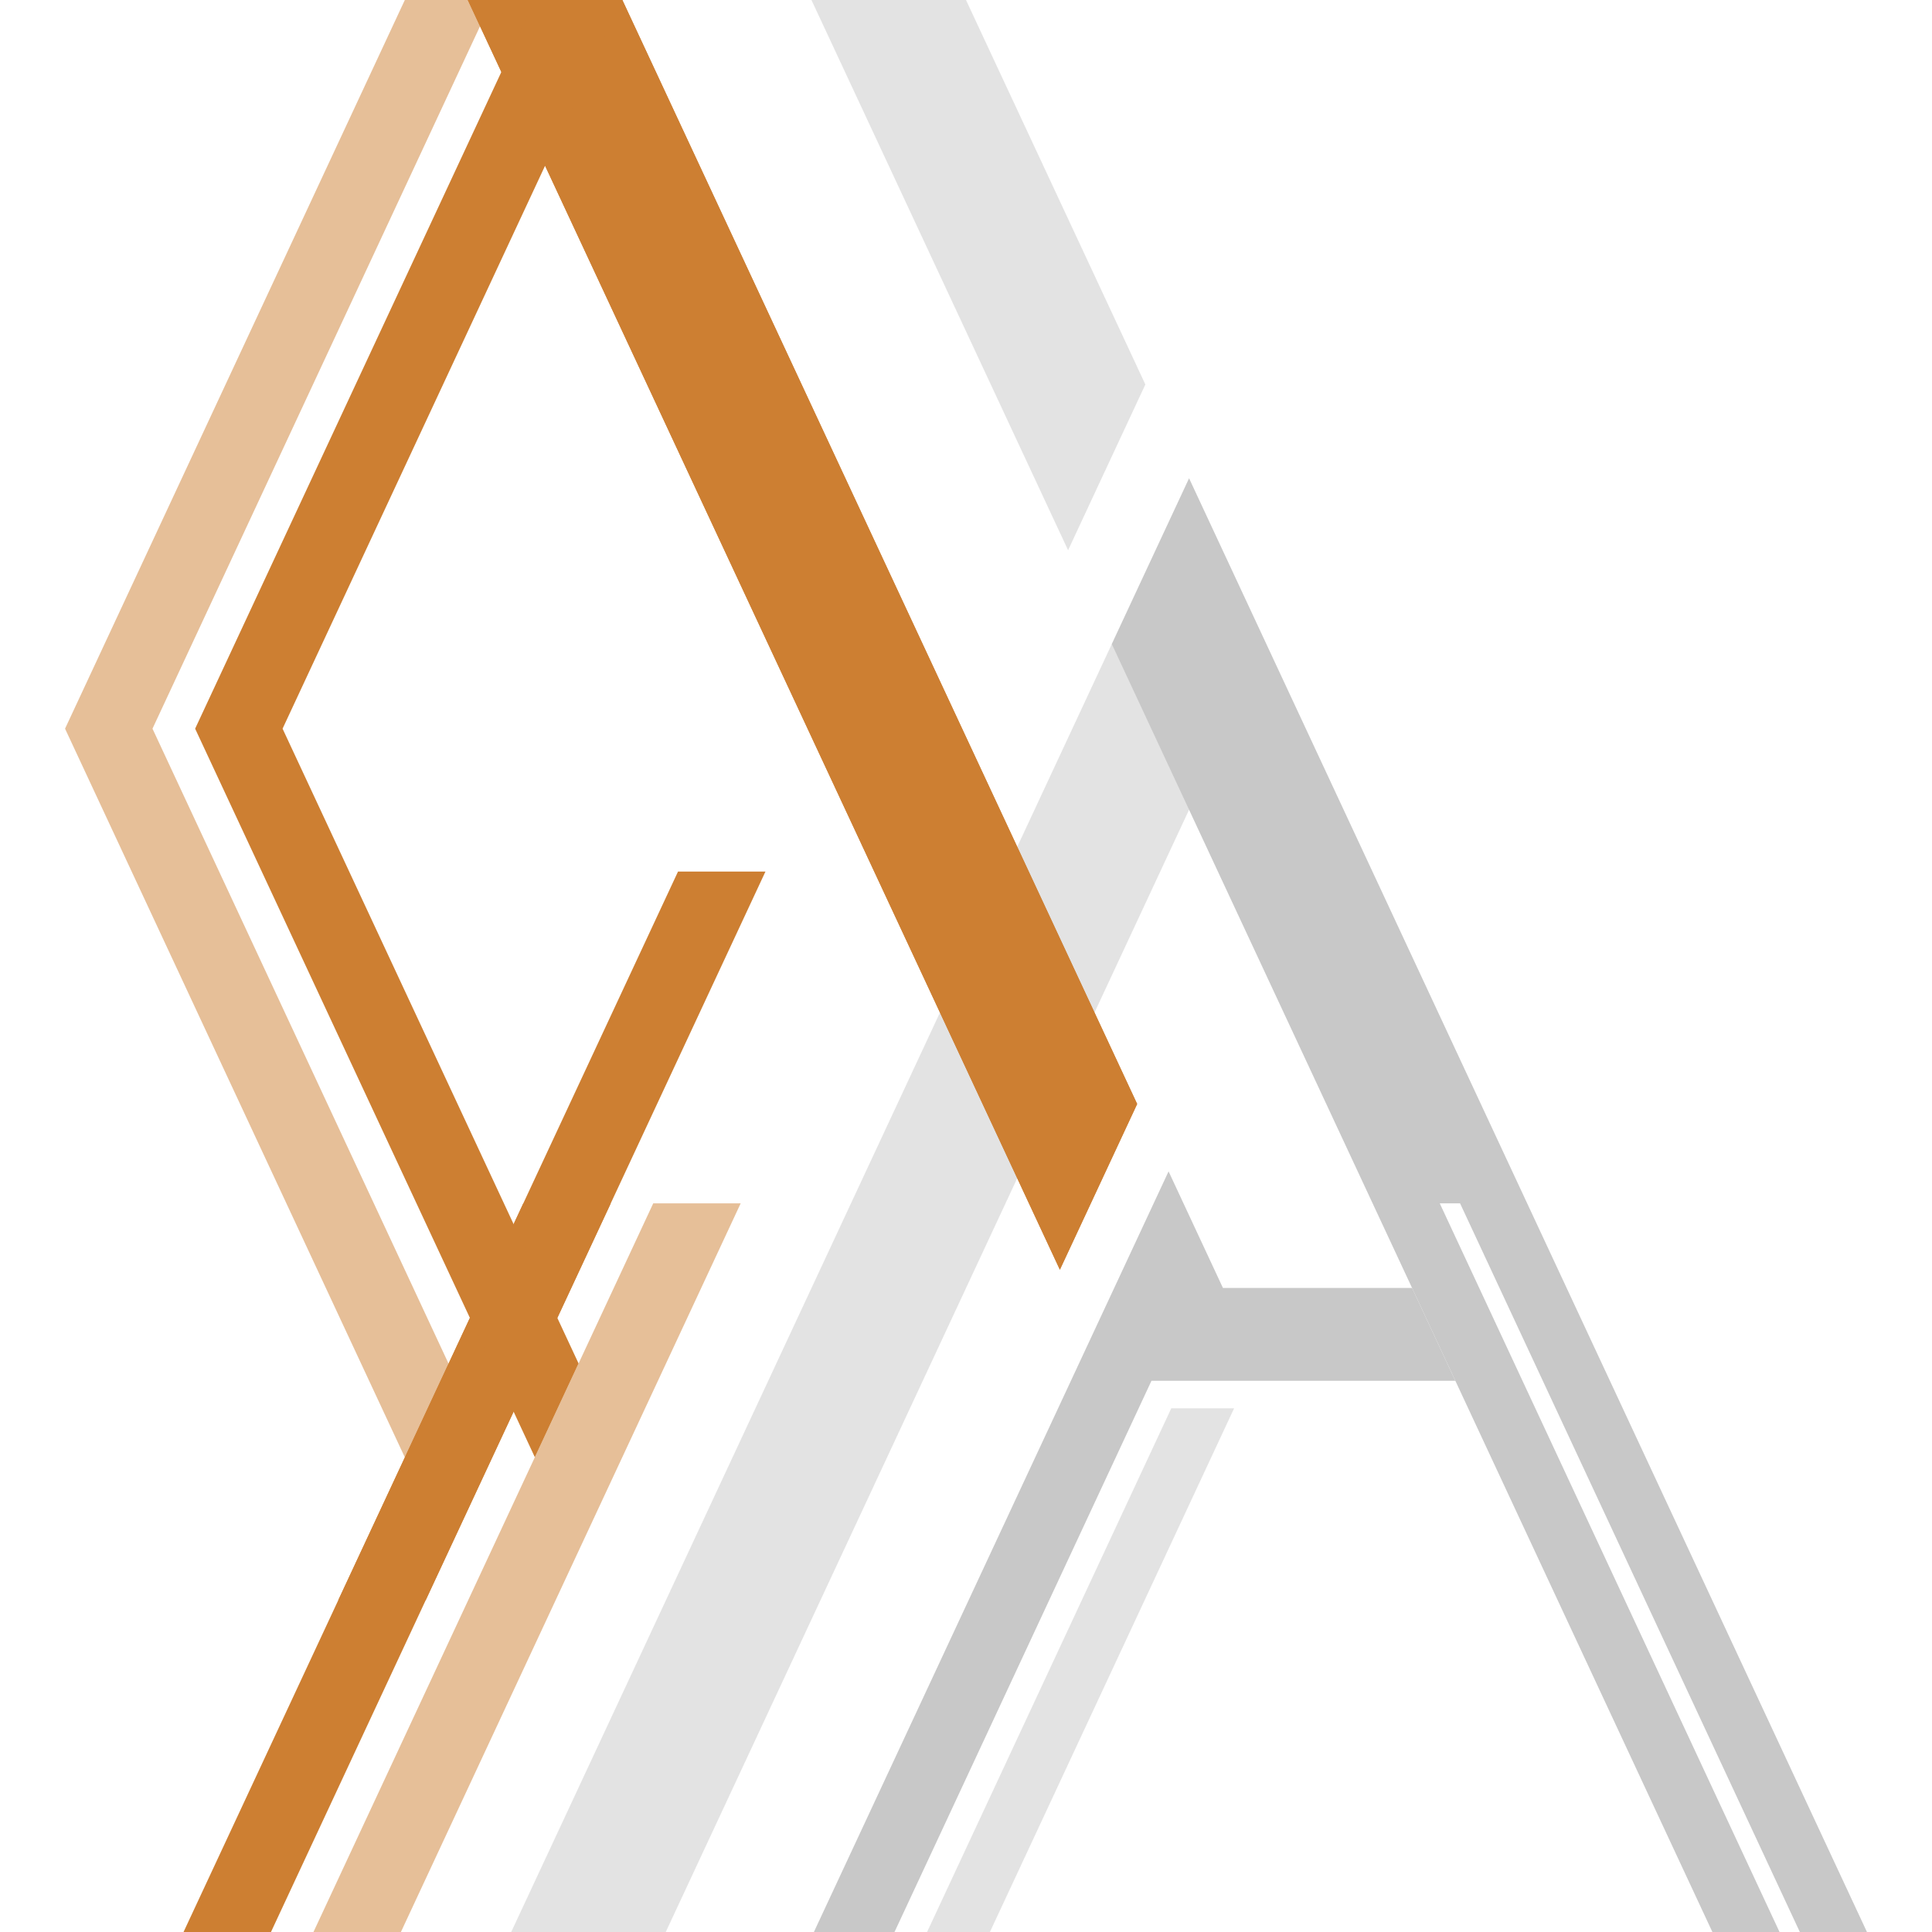
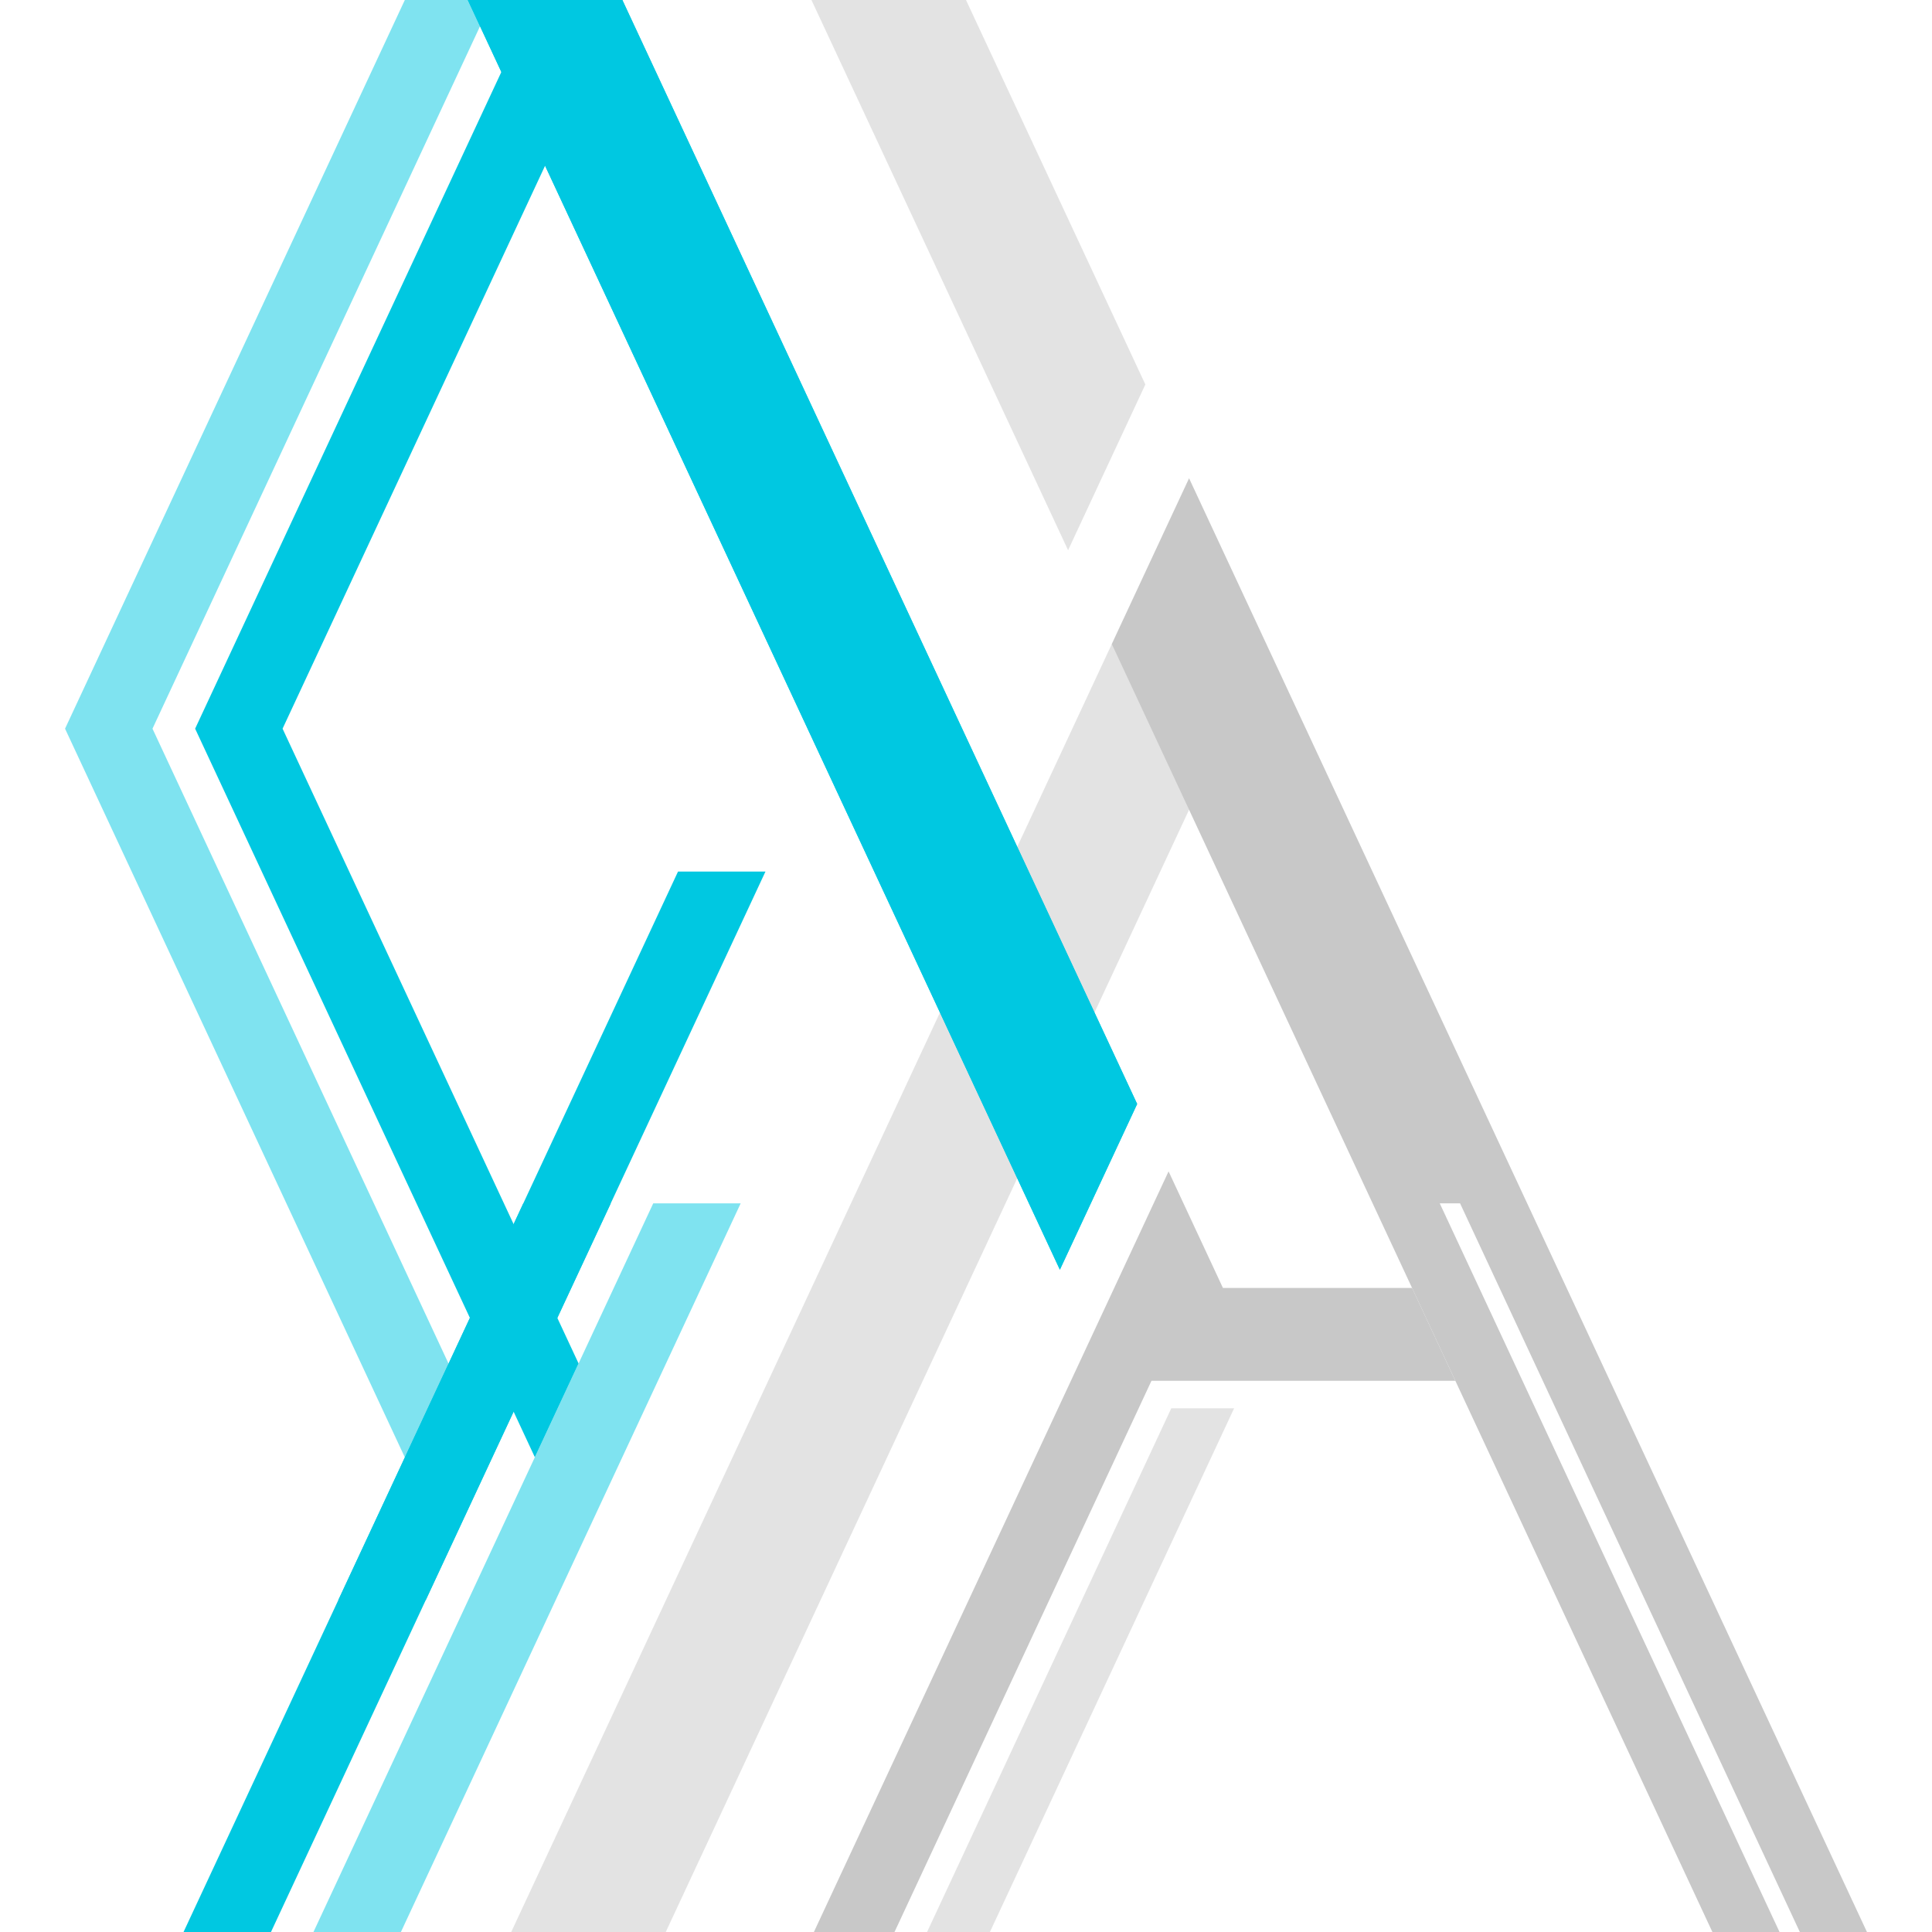
<svg xmlns="http://www.w3.org/2000/svg" viewBox="0 0 1000 1000">
  <defs>
-     <style>.cls-1{opacity:0.5;}.cls-2{fill:#c8c8c8;}.cls-3{fill:#cd7f32;}</style>
+     <style>.cls-1{opacity:0.5;}.cls-2{fill:#c8c8c8;}.cls-3{fill:#00c8e1;}</style>
  </defs>
  <g id="With_Background">
    <g id="Base-2" data-name="Base">
      <g id="Letter_A" data-name="Letter A">
        <g class="cls-1">
          <polygon class="cls-2" points="264.6 1000 344.6 1000 655.47 333.33 575.47 333.33 264.6 1000" />
        </g>
        <g class="cls-1">
          <polygon class="cls-2" points="479.85 1000 512.38 1000 638.78 728.93 606.25 728.93 479.85 1000" />
        </g>
        <path class="cls-2" d="M931.59,1000h34.74Q790.91,623.77,615.46,247.55l-40,85.78L886.33,1000h34.75Q833.14,811.42,745.21,622.84h10.51Z" />
        <g class="cls-1">
          <path class="cls-2" d="M592.84,199,500,0H420L552.84,284.8Z" />
        </g>
        <path class="cls-2" d="M753.29,714.69q-11.19-24-22.4-48.05l-97.9,0L604.85,606.3,576.7,666.67h0l-11.85,25.41h0L421.27,1000H463l133-285.31Z" />
      </g>
      <g id="Letter_S" data-name="Letter S">
        <polygon class="cls-3" points="588.59 571.42 322.13 0 242.13 0 548.59 657.2 588.59 571.42" />
        <g class="cls-1">
          <polygon class="cls-3" points="383.38 622.84 338.12 622.84 162.25 1000 207.51 1000 383.38 622.84" />
        </g>
        <g class="cls-1">
          <polygon class="cls-3" points="254.8 0 209.54 0 33.67 377.16 209.54 754.33 254.8 754.33 78.93 377.16 254.8 0" />
        </g>
        <polygon class="cls-3" points="316.13 622.84 270.87 622.84 95 1000 140.26 1000 316.13 622.84" />
        <polygon class="cls-3" points="396.2 451.12 350.94 451.12 175.07 828.28 220.33 828.28 396.2 451.12" />
        <polygon class="cls-3" points="588.59 571.42 322.13 0 242.13 0 548.59 657.2 588.59 571.42" />
        <polygon class="cls-3" points="299.47 705.73 146.26 377.16 322.13 0 276.87 0 101 377.16 276.84 754.26 299.47 705.73" />
      </g>
    </g>
  </g>
</svg>
